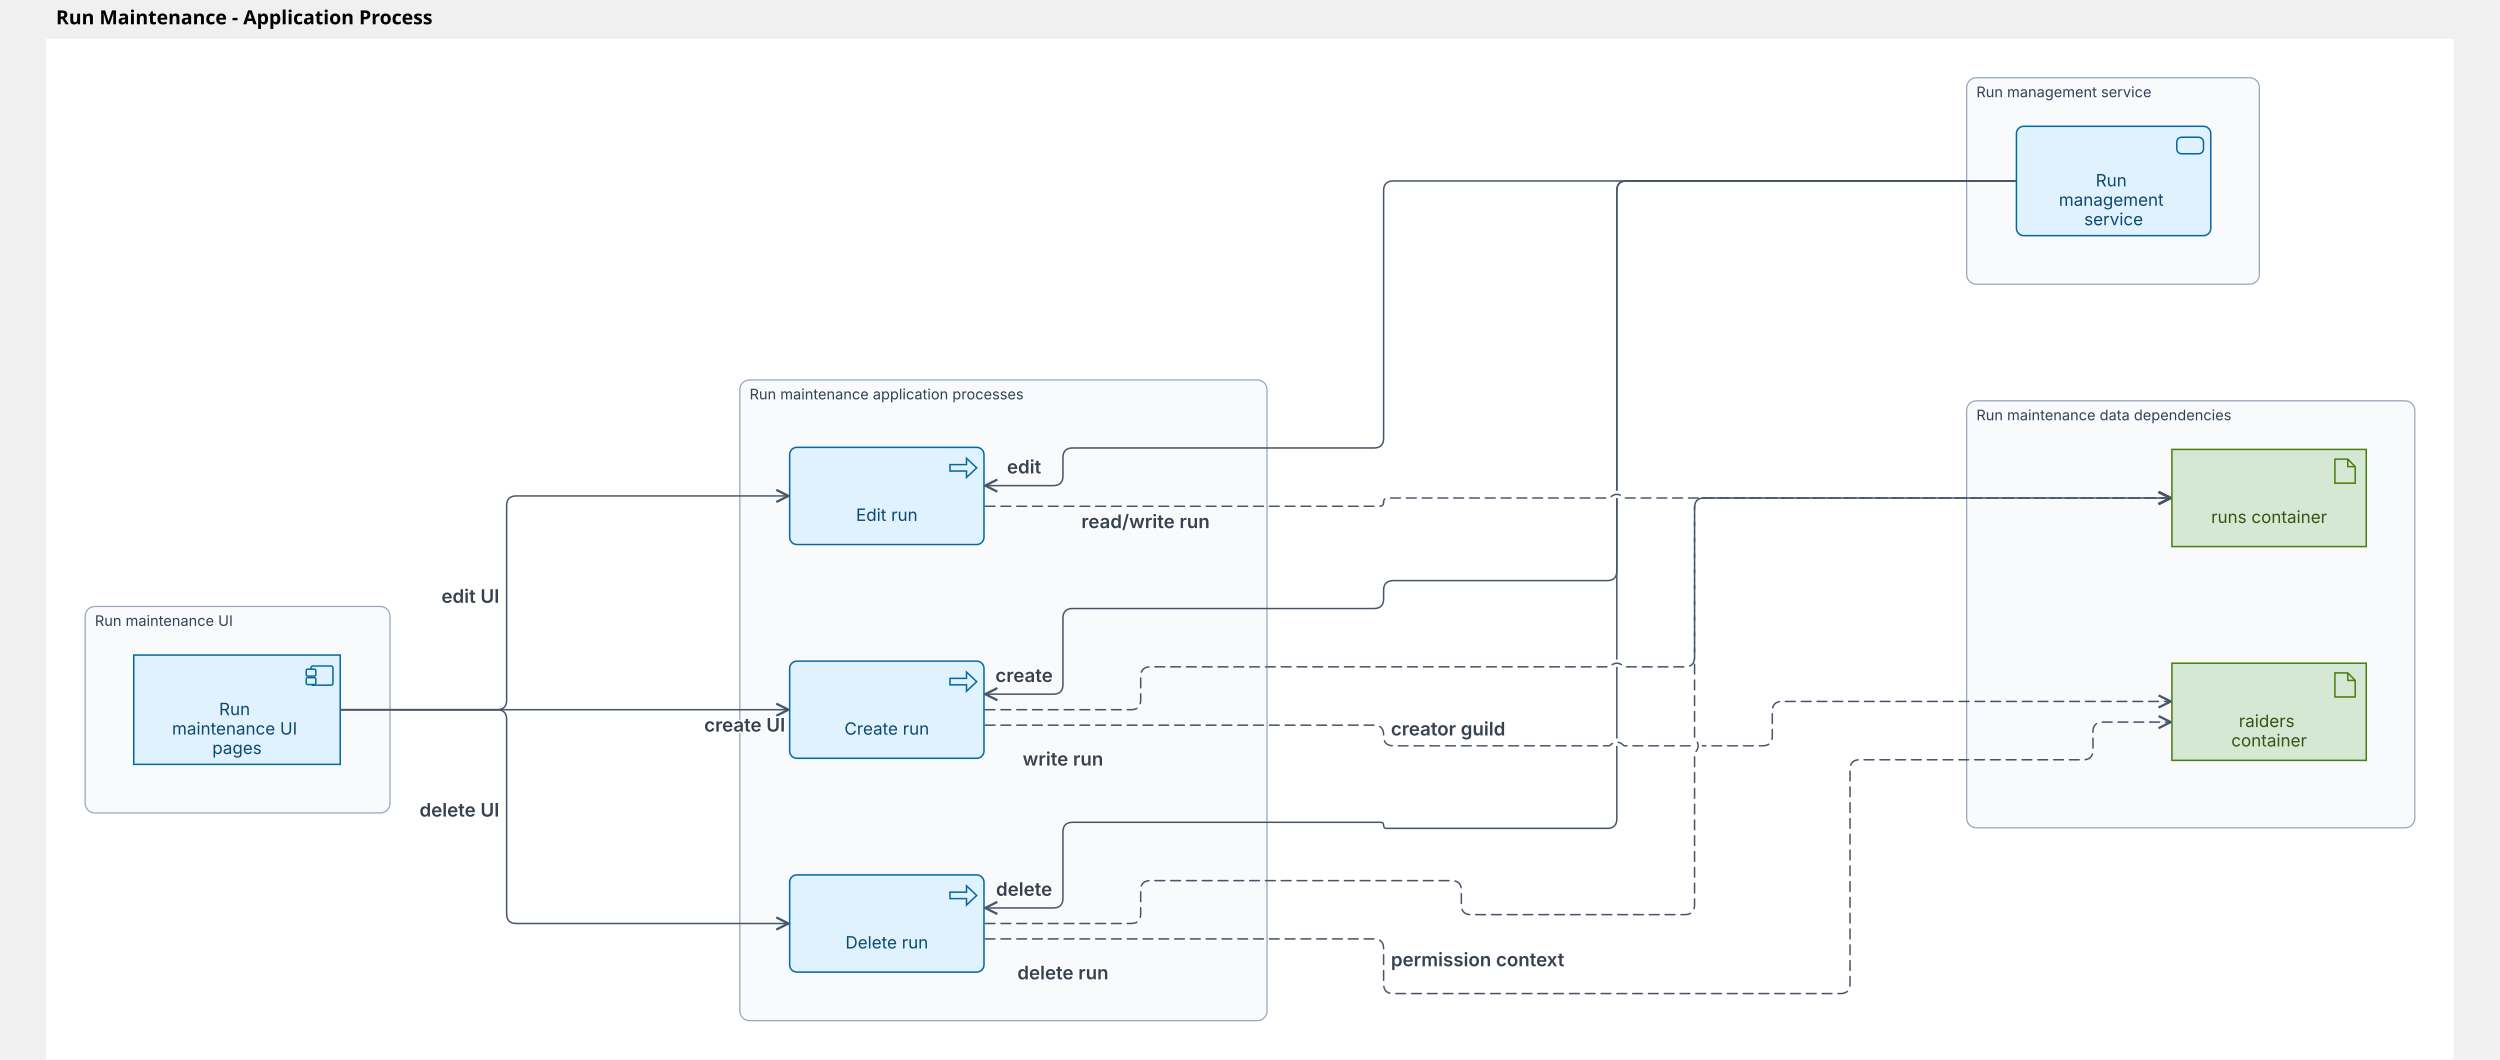
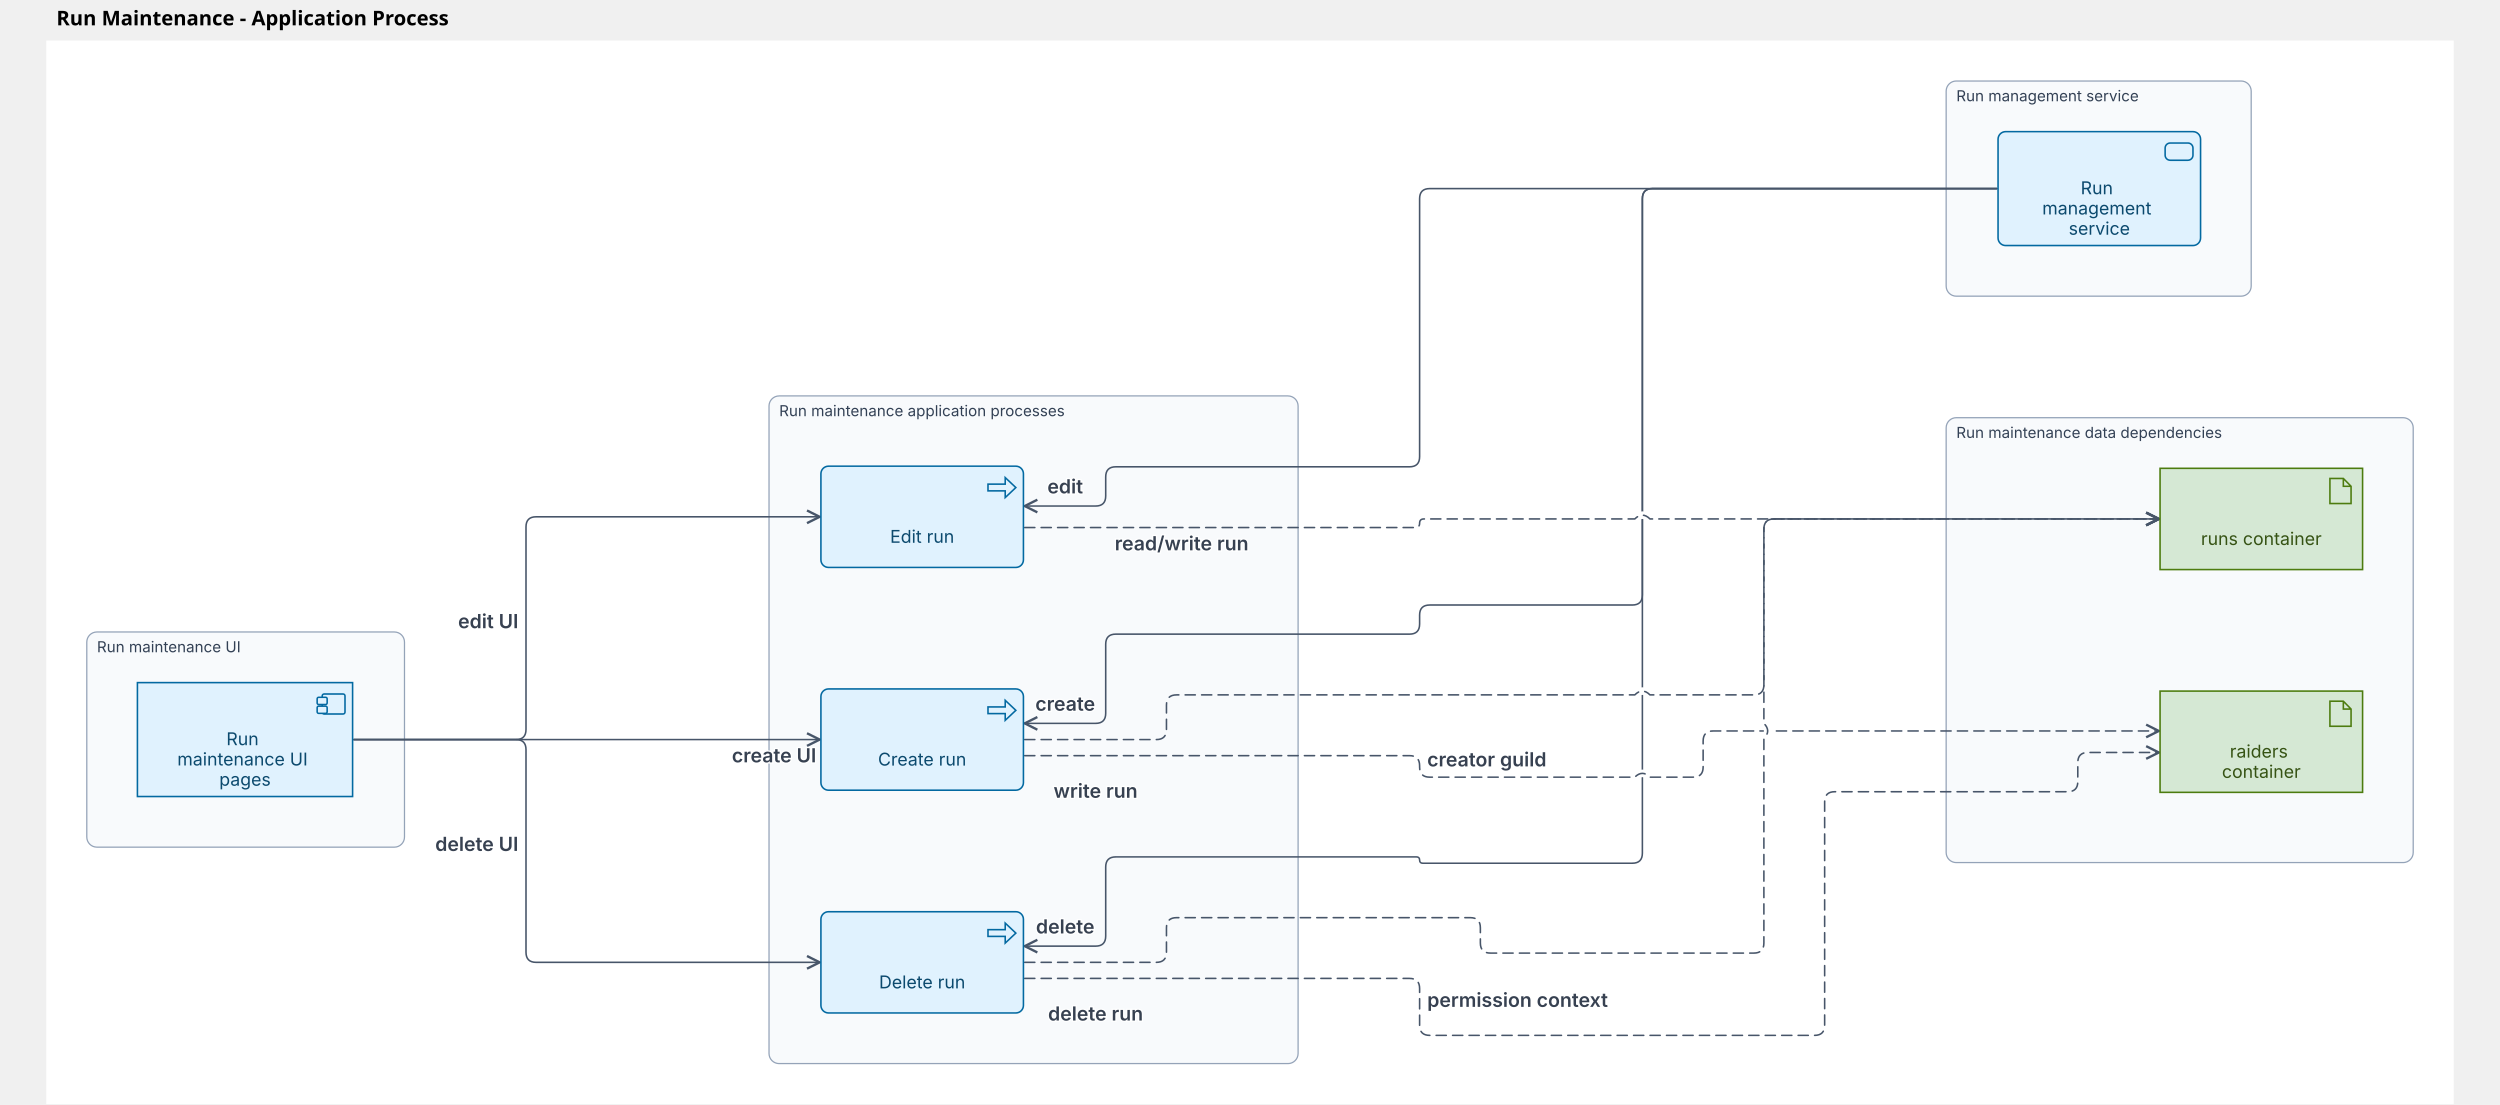
- <svg xmlns="http://www.w3.org/2000/svg" role="img" width="1982" height="840" viewBox="-20 -52 1982 872.3" data-arch-a11y="root" data-arch-a11y-viewbox="-20.0 -20.0 1982.0 840.3">
+ <svg xmlns="http://www.w3.org/2000/svg" role="img" width="1902" height="840" viewBox="-20 -52 1902 872.3" data-arch-a11y="root" data-arch-a11y-viewbox="-20.0 -20.0 1902.0 840.3">
  <text data-arch-a11y="visible-title" x="-12" y="-32" font-family="sans-serif" font-size="16" font-weight="bold">Run Maintenance - Application Process</text>
-   <rect x="-20.0" y="-20.0" width="1982.0" height="840.3" fill="#ffffff" />
+   <rect x="-20.0" y="-20.0" width="1902.0" height="840.3" fill="#ffffff" />
  <g font-family="Inter, &quot;Liberation Sans&quot;, &quot;Noto Sans&quot;, Arial, &quot;Helvetica Neue&quot;, &quot;Segoe UI&quot;, sans-serif" font-size="14">
    <g data-dediren-group-id="run-maintenance-ui">
      <rect x="12.0" y="447.3" width="251.0" height="170.0" rx="8" fill="#f8fafc" stroke="#94a3b8" stroke-width="1" />
      <text x="20.0" y="463.3" fill="#334155" font-size="12">Run maintenance UI</text>
    </g>
    <g data-dediren-group-id="run-maintenance-processes">
-       <rect x="551.0" y="260.8" width="434.0" height="527.5" rx="8" fill="#f8fafc" stroke="#94a3b8" stroke-width="1" />
+       <rect x="551.0" y="260.8" width="418.0" height="527.5" rx="8" fill="#f8fafc" stroke="#94a3b8" stroke-width="1" />
      <text x="559.0" y="276.8" fill="#334155" font-size="12">Run maintenance application processes</text>
    </g>
    <g data-dediren-group-id="run-maintenance-api-host">
-       <rect x="1561.0" y="12.0" width="241.0" height="170.0" rx="8" fill="#f8fafc" stroke="#94a3b8" stroke-width="1" />
-       <text x="1569.0" y="28.0" fill="#334155" font-size="12">Run management service</text>
+       <rect x="1481.0" y="12.0" width="241.0" height="170.0" rx="8" fill="#f8fafc" stroke="#94a3b8" stroke-width="1" />
+       <text x="1489.0" y="28.0" fill="#334155" font-size="12">Run management service</text>
    </g>
    <g data-dediren-group-id="run-maintenance-data">
-       <rect x="1561.0" y="278.0" width="369.0" height="351.5" rx="8" fill="#f8fafc" stroke="#94a3b8" stroke-width="1" />
-       <text x="1569.0" y="294.0" fill="#334155" font-size="12">Run maintenance data dependencies</text>
+       <rect x="1481.0" y="278.0" width="369.0" height="351.5" rx="8" fill="#f8fafc" stroke="#94a3b8" stroke-width="1" />
+       <text x="1489.0" y="294.0" fill="#334155" font-size="12">Run maintenance data dependencies</text>
    </g>
    <g data-dediren-edge-id="run-maintenance-ui-serves-create">
      <marker id="marker-end-run-maintenance-ui-serves-create" data-dediren-edge-marker-end="open_arrow" markerWidth="10" markerHeight="10" refX="9" refY="5" orient="auto">
        <path d="M 1 1 L 9 5 L 1 9" fill="none" stroke="#475569" stroke-width="1.5" />
      </marker>
      <path d="M 223.0 532.3 L 295.0 532.3 L 519.0 532.3 L 591.0 532.3" fill="none" stroke="#475569" stroke-width="1.25" stroke-linecap="round" stroke-linejoin="round" marker-end="url(#marker-end-run-maintenance-ui-serves-create)" />
      <text x="555.0" y="550.3" text-anchor="middle" fill="none" font-size="15.4" font-weight="600" stroke="#ffffff" stroke-width="2">create UI</text>
      <text x="555.0" y="550.3" text-anchor="middle" fill="#374151" font-size="15.4" font-weight="600">create UI</text>
    </g>
    <g data-dediren-edge-id="run-maintenance-ui-serves-edit">
      <marker id="marker-end-run-maintenance-ui-serves-edit" data-dediren-edge-marker-end="open_arrow" markerWidth="10" markerHeight="10" refX="9" refY="5" orient="auto">
        <path d="M 1 1 L 9 5 L 1 9" fill="none" stroke="#475569" stroke-width="1.5" />
      </marker>
      <path d="M 223.0 532.3 L 295.0 532.3 L 351.0 532.3 Q 359.0 532.3 359.0 524.3 L 359.0 364.3 Q 359.0 356.3 367.0 356.3 L 519.0 356.3 L 591.0 356.3" fill="none" stroke="#475569" stroke-width="1.25" stroke-linecap="round" stroke-linejoin="round" marker-end="url(#marker-end-run-maintenance-ui-serves-edit)" />
      <text x="353.0" y="444.3" text-anchor="end" fill="none" font-size="15.4" font-weight="600" stroke="#ffffff" stroke-width="2">edit UI</text>
      <text x="353.0" y="444.3" text-anchor="end" fill="#374151" font-size="15.4" font-weight="600">edit UI</text>
    </g>
    <g data-dediren-edge-id="run-maintenance-ui-serves-delete">
      <marker id="marker-end-run-maintenance-ui-serves-delete" data-dediren-edge-marker-end="open_arrow" markerWidth="10" markerHeight="10" refX="9" refY="5" orient="auto">
        <path d="M 1 1 L 9 5 L 1 9" fill="none" stroke="#475569" stroke-width="1.5" />
      </marker>
      <path d="M 223.0 532.3 L 295.0 532.3 L 351.0 532.3 Q 359.0 532.3 359.0 540.3 L 359.0 700.3 Q 359.0 708.3 367.0 708.3 L 519.0 708.3 L 591.0 708.3" fill="none" stroke="#475569" stroke-width="1.25" stroke-linecap="round" stroke-linejoin="round" marker-end="url(#marker-end-run-maintenance-ui-serves-delete)" />
      <text x="353.0" y="620.3" text-anchor="end" fill="none" font-size="15.4" font-weight="600" stroke="#ffffff" stroke-width="2">delete UI</text>
      <text x="353.0" y="620.3" text-anchor="end" fill="#374151" font-size="15.4" font-weight="600">delete UI</text>
    </g>
    <g data-dediren-edge-id="run-service-serves-create">
      <marker id="marker-end-run-service-serves-create" data-dediren-edge-marker-end="open_arrow" markerWidth="10" markerHeight="10" refX="9" refY="5" orient="auto">
        <path d="M 1 1 L 9 5 L 1 9" fill="none" stroke="#475569" stroke-width="1.5" />
      </marker>
-       <path d="M 1601.0 97.0 L 1529.0 97.0 L 1281.0 97.0 Q 1273.0 97.0 1273.0 105.0 L 1273.0 418.0 Q 1273.0 426.0 1265.0 426.0 L 1089.0 426.0 Q 1081.0 426.0 1081.0 434.0 L 1081.0 441.0 Q 1081.0 449.0 1073.0 449.0 L 1017.0 449.0 L 825.0 449.0 Q 817.0 449.0 817.0 457.0 L 817.0 511.5 Q 817.0 519.5 809.0 519.5 L 753.0 519.5" fill="none" stroke="#475569" stroke-width="1.25" stroke-linecap="round" stroke-linejoin="round" marker-end="url(#marker-end-run-service-serves-create)" />
+       <path d="M 1521.0 97.0 L 1449.0 97.0 L 1249.0 97.0 Q 1241.0 97.0 1241.0 105.0 L 1241.0 418.0 Q 1241.0 426.0 1233.0 426.0 L 1073.0 426.0 Q 1065.0 426.0 1065.0 434.0 L 1065.0 441.0 Q 1065.0 449.0 1057.0 449.0 L 1001.0 449.0 L 825.0 449.0 Q 817.0 449.0 817.0 457.0 L 817.0 511.5 Q 817.0 519.5 809.0 519.5 L 753.0 519.5" fill="none" stroke="#475569" stroke-width="1.25" stroke-linecap="round" stroke-linejoin="round" marker-end="url(#marker-end-run-service-serves-create)" />
      <text x="785.0" y="509.5" text-anchor="middle" fill="none" font-size="15.4" font-weight="600" stroke="#ffffff" stroke-width="2">create</text>
      <text x="785.0" y="509.5" text-anchor="middle" fill="#374151" font-size="15.4" font-weight="600">create</text>
    </g>
    <g data-dediren-edge-id="run-service-serves-edit">
      <marker id="marker-end-run-service-serves-edit" data-dediren-edge-marker-end="open_arrow" markerWidth="10" markerHeight="10" refX="9" refY="5" orient="auto">
        <path d="M 1 1 L 9 5 L 1 9" fill="none" stroke="#475569" stroke-width="1.5" />
      </marker>
-       <path d="M 1601.0 97.0 L 1529.0 97.0 L 1089.0 97.0 Q 1081.0 97.0 1081.0 105.0 L 1081.0 308.8 Q 1081.0 316.8 1073.0 316.8 L 1017.0 316.8 L 825.0 316.8 Q 817.0 316.8 817.0 324.8 L 817.0 339.8 Q 817.0 347.8 809.0 347.8 L 753.0 347.8" fill="none" stroke="#475569" stroke-width="1.25" stroke-linecap="round" stroke-linejoin="round" marker-end="url(#marker-end-run-service-serves-edit)" />
+       <path d="M 1521.0 97.0 L 1449.0 97.0 L 1073.0 97.0 Q 1065.0 97.0 1065.0 105.0 L 1065.0 308.8 Q 1065.0 316.8 1057.0 316.8 L 1001.0 316.8 L 825.0 316.8 Q 817.0 316.8 817.0 324.8 L 817.0 339.8 Q 817.0 347.8 809.0 347.8 L 753.0 347.8" fill="none" stroke="#475569" stroke-width="1.25" stroke-linecap="round" stroke-linejoin="round" marker-end="url(#marker-end-run-service-serves-edit)" />
      <text x="785.0" y="337.8" text-anchor="middle" fill="none" font-size="15.4" font-weight="600" stroke="#ffffff" stroke-width="2">edit</text>
      <text x="785.0" y="337.8" text-anchor="middle" fill="#374151" font-size="15.4" font-weight="600">edit</text>
    </g>
    <g data-dediren-edge-id="run-service-serves-delete">
      <marker id="marker-end-run-service-serves-delete" data-dediren-edge-marker-end="open_arrow" markerWidth="10" markerHeight="10" refX="9" refY="5" orient="auto">
        <path d="M 1 1 L 9 5 L 1 9" fill="none" stroke="#475569" stroke-width="1.5" />
      </marker>
-       <path d="M 1601.0 97.0 L 1529.0 97.0 L 1281.0 97.0 Q 1273.0 97.0 1273.0 105.0 L 1273.0 622.0 Q 1273.0 630.0 1265.0 630.0 L 1083.5 630.0 Q 1081.0 630.0 1081.0 627.5 L 1081.0 627.5 Q 1081.0 625.0 1078.5 625.0 L 1017.0 625.0 L 825.0 625.0 Q 817.0 625.0 817.0 633.0 L 817.0 687.5 Q 817.0 695.5 809.0 695.5 L 753.0 695.5" fill="none" stroke="#475569" stroke-width="1.25" stroke-linecap="round" stroke-linejoin="round" marker-end="url(#marker-end-run-service-serves-delete)" />
+       <path d="M 1521.0 97.0 L 1449.0 97.0 L 1249.0 97.0 Q 1241.0 97.0 1241.0 105.0 L 1241.0 622.0 Q 1241.0 630.0 1233.0 630.0 L 1067.5 630.0 Q 1065.0 630.0 1065.0 627.5 L 1065.0 627.5 Q 1065.0 625.0 1062.5 625.0 L 1001.0 625.0 L 825.0 625.0 Q 817.0 625.0 817.0 633.0 L 817.0 687.5 Q 817.0 695.5 809.0 695.5 L 753.0 695.5" fill="none" stroke="#475569" stroke-width="1.25" stroke-linecap="round" stroke-linejoin="round" marker-end="url(#marker-end-run-service-serves-delete)" />
      <text x="785.0" y="685.5" text-anchor="middle" fill="none" font-size="15.4" font-weight="600" stroke="#ffffff" stroke-width="2">delete</text>
      <text x="785.0" y="685.5" text-anchor="middle" fill="#374151" font-size="15.4" font-weight="600">delete</text>
    </g>
    <g data-dediren-edge-id="create-run-accesses-runs">
      <marker id="marker-end-create-run-accesses-runs" data-dediren-edge-marker-end="open_arrow" markerWidth="10" markerHeight="10" refX="9" refY="5" orient="auto">
        <path d="M 1 1 L 9 5 L 1 9" fill="none" stroke="#475569" stroke-width="1.5" />
      </marker>
      <g data-dediren-line-jump-masks="create-run-accesses-runs">
-         <path d="M 1267.0 497.0 Q 1273.0 491.0 1279.0 497.0" fill="none" stroke="#ffffff" stroke-width="6" />
+         <path d="M 1235.0 497.0 Q 1241.0 491.0 1247.0 497.0" fill="none" stroke="#ffffff" stroke-width="6" />
      </g>
-       <path d="M 753.0 532.3 L 873.0 532.3 Q 881.0 532.3 881.0 524.3 L 881.0 505.0 Q 881.0 497.0 889.0 497.0 L 1017.0 497.0 L 1267.0 497.0 Q 1273.0 491.0 1279.0 497.0 L 1329.0 497.0 Q 1337.0 497.0 1337.0 489.0 L 1337.0 366.0 Q 1337.0 358.0 1345.0 358.0 L 1529.0 358.0 L 1729.0 358.0" fill="none" stroke="#475569" stroke-width="1.25" stroke-linecap="round" stroke-linejoin="round" stroke-dasharray="8 5" marker-end="url(#marker-end-create-run-accesses-runs)" />
-       <text x="817.0" y="578.3" text-anchor="middle" fill="none" font-size="15.4" font-weight="600" stroke="#ffffff" stroke-width="2">write run</text>
-       <text x="817.0" y="578.3" text-anchor="middle" fill="#374151" font-size="15.4" font-weight="600">write run</text>
+       <path d="M 753.0 532.3 L 857.0 532.3 Q 865.0 532.3 865.0 524.3 L 865.0 505.0 Q 865.0 497.0 873.0 497.0 L 1001.0 497.0 L 1235.0 497.0 Q 1241.0 491.0 1247.0 497.0 L 1329.0 497.0 Q 1337.0 497.0 1337.0 489.0 L 1337.0 366.0 Q 1337.0 358.0 1345.0 358.0 L 1449.0 358.0 L 1649.0 358.0" fill="none" stroke="#475569" stroke-width="1.25" stroke-linecap="round" stroke-linejoin="round" stroke-dasharray="8 5" marker-end="url(#marker-end-create-run-accesses-runs)" />
+       <text x="809.0" y="578.3" text-anchor="middle" fill="none" font-size="15.4" font-weight="600" stroke="#ffffff" stroke-width="2">write run</text>
+       <text x="809.0" y="578.3" text-anchor="middle" fill="#374151" font-size="15.4" font-weight="600">write run</text>
    </g>
    <g data-dediren-edge-id="create-run-accesses-raiders">
      <marker id="marker-end-create-run-accesses-raiders" data-dediren-edge-marker-end="open_arrow" markerWidth="10" markerHeight="10" refX="9" refY="5" orient="auto">
        <path d="M 1 1 L 9 5 L 1 9" fill="none" stroke="#475569" stroke-width="1.5" />
      </marker>
      <g data-dediren-line-jump-masks="create-run-accesses-raiders">
-         <path d="M 1267.0 562.0 Q 1273.0 556.0 1279.0 562.0" fill="none" stroke="#ffffff" stroke-width="6" />
+         <path d="M 1235.0 562.0 Q 1241.0 556.0 1247.0 562.0" fill="none" stroke="#ffffff" stroke-width="6" />
      </g>
-       <path d="M 753.0 545.0 L 1017.0 545.0 L 1073.0 545.0 Q 1081.0 545.0 1081.0 553.0 L 1081.0 554.0 Q 1081.0 562.0 1089.0 562.0 L 1267.0 562.0 Q 1273.0 556.0 1279.0 562.0 L 1393.0 562.0 Q 1401.0 562.0 1401.0 554.0 L 1401.0 533.5 Q 1401.0 525.5 1409.0 525.5 L 1529.0 525.5 L 1729.0 525.5" fill="none" stroke="#475569" stroke-width="1.25" stroke-linecap="round" stroke-linejoin="round" stroke-dasharray="8 5" marker-end="url(#marker-end-create-run-accesses-raiders)" />
-       <text x="1087.0" y="553.5" text-anchor="start" fill="none" font-size="15.4" font-weight="600" stroke="#ffffff" stroke-width="2">creator guild</text>
-       <text x="1087.0" y="553.5" text-anchor="start" fill="#374151" font-size="15.4" font-weight="600">creator guild</text>
+       <path d="M 753.0 545.0 L 1001.0 545.0 L 1057.0 545.0 Q 1065.0 545.0 1065.0 553.0 L 1065.0 554.0 Q 1065.0 562.0 1073.0 562.0 L 1235.0 562.0 Q 1241.0 556.0 1247.0 562.0 L 1281.0 562.0 Q 1289.0 562.0 1289.0 554.0 L 1289.0 533.5 Q 1289.0 525.5 1297.0 525.5 L 1449.0 525.5 L 1649.0 525.5" fill="none" stroke="#475569" stroke-width="1.25" stroke-linecap="round" stroke-linejoin="round" stroke-dasharray="8 5" marker-end="url(#marker-end-create-run-accesses-raiders)" />
+       <text x="1071.0" y="553.5" text-anchor="start" fill="none" font-size="15.4" font-weight="600" stroke="#ffffff" stroke-width="2">creator guild</text>
+       <text x="1071.0" y="553.5" text-anchor="start" fill="#374151" font-size="15.4" font-weight="600">creator guild</text>
    </g>
    <g data-dediren-edge-id="edit-run-accesses-runs">
      <marker id="marker-end-edit-run-accesses-runs" data-dediren-edge-marker-end="open_arrow" markerWidth="10" markerHeight="10" refX="9" refY="5" orient="auto">
        <path d="M 1 1 L 9 5 L 1 9" fill="none" stroke="#475569" stroke-width="1.5" />
      </marker>
      <g data-dediren-line-jump-masks="edit-run-accesses-runs">
-         <path d="M 1267.0 358.0 Q 1273.0 352.0 1279.0 358.0" fill="none" stroke="#ffffff" stroke-width="6" />
+         <path d="M 1235.0 358.0 Q 1241.0 352.0 1247.0 358.0" fill="none" stroke="#ffffff" stroke-width="6" />
      </g>
-       <path d="M 753.0 364.8 L 1017.0 364.8 L 1077.6 364.8 Q 1081.0 364.8 1081.0 361.4 L 1081.0 361.4 Q 1081.0 358.0 1084.4 358.0 L 1267.0 358.0 Q 1273.0 352.0 1279.0 358.0 L 1529.0 358.0 L 1729.0 358.0" fill="none" stroke="#475569" stroke-width="1.25" stroke-linecap="round" stroke-linejoin="round" stroke-dasharray="8 5" marker-end="url(#marker-end-edit-run-accesses-runs)" />
-       <text x="885.0" y="382.8" text-anchor="middle" fill="none" font-size="15.4" font-weight="600" stroke="#ffffff" stroke-width="2">read/write run</text>
-       <text x="885.0" y="382.8" text-anchor="middle" fill="#374151" font-size="15.4" font-weight="600">read/write run</text>
+       <path d="M 753.0 364.8 L 1001.0 364.8 L 1061.6 364.8 Q 1065.0 364.8 1065.0 361.4 L 1065.0 361.4 Q 1065.0 358.0 1068.4 358.0 L 1235.0 358.0 Q 1241.0 352.0 1247.0 358.0 L 1449.0 358.0 L 1649.0 358.0" fill="none" stroke="#475569" stroke-width="1.25" stroke-linecap="round" stroke-linejoin="round" stroke-dasharray="8 5" marker-end="url(#marker-end-edit-run-accesses-runs)" />
+       <text x="877.0" y="382.8" text-anchor="middle" fill="none" font-size="15.4" font-weight="600" stroke="#ffffff" stroke-width="2">read/write run</text>
+       <text x="877.0" y="382.8" text-anchor="middle" fill="#374151" font-size="15.4" font-weight="600">read/write run</text>
    </g>
    <g data-dediren-edge-id="delete-run-accesses-runs">
      <marker id="marker-end-delete-run-accesses-runs" data-dediren-edge-marker-end="open_arrow" markerWidth="10" markerHeight="10" refX="9" refY="5" orient="auto">
        <path d="M 1 1 L 9 5 L 1 9" fill="none" stroke="#475569" stroke-width="1.5" />
      </marker>
      <g data-dediren-line-jump-masks="delete-run-accesses-runs">
-         <path d="M 1337.0 556.0 Q 1343.0 562.0 1337.0 568.0" fill="none" stroke="#ffffff" stroke-width="6" />
+         <path d="M 1337.0 519.5 Q 1343.0 525.5 1337.0 531.5" fill="none" stroke="#ffffff" stroke-width="6" />
      </g>
-       <path d="M 753.0 708.3 L 873.0 708.3 Q 881.0 708.3 881.0 700.3 L 881.0 681.0 Q 881.0 673.0 889.0 673.0 L 1017.0 673.0 L 1137.0 673.0 Q 1145.0 673.0 1145.0 681.0 L 1145.0 693.0 Q 1145.0 701.0 1153.0 701.0 L 1329.0 701.0 Q 1337.0 701.0 1337.0 693.0 L 1337.0 568.0 Q 1343.0 562.0 1337.0 556.0 L 1337.0 366.0 Q 1337.0 358.0 1345.0 358.0 L 1529.0 358.0 L 1729.0 358.0" fill="none" stroke="#475569" stroke-width="1.25" stroke-linecap="round" stroke-linejoin="round" stroke-dasharray="8 5" marker-end="url(#marker-end-delete-run-accesses-runs)" />
-       <text x="817.0" y="754.3" text-anchor="middle" fill="none" font-size="15.4" font-weight="600" stroke="#ffffff" stroke-width="2">delete run</text>
-       <text x="817.0" y="754.3" text-anchor="middle" fill="#374151" font-size="15.4" font-weight="600">delete run</text>
+       <path d="M 753.0 708.3 L 857.0 708.3 Q 865.0 708.3 865.0 700.3 L 865.0 681.0 Q 865.0 673.0 873.0 673.0 L 1001.0 673.0 L 1105.0 673.0 Q 1113.0 673.0 1113.0 681.0 L 1113.0 693.0 Q 1113.0 701.0 1121.0 701.0 L 1329.0 701.0 Q 1337.0 701.0 1337.0 693.0 L 1337.0 531.5 Q 1343.0 525.5 1337.0 519.5 L 1337.0 366.0 Q 1337.0 358.0 1345.0 358.0 L 1449.0 358.0 L 1649.0 358.0" fill="none" stroke="#475569" stroke-width="1.25" stroke-linecap="round" stroke-linejoin="round" stroke-dasharray="8 5" marker-end="url(#marker-end-delete-run-accesses-runs)" />
+       <text x="809.0" y="754.3" text-anchor="middle" fill="none" font-size="15.4" font-weight="600" stroke="#ffffff" stroke-width="2">delete run</text>
+       <text x="809.0" y="754.3" text-anchor="middle" fill="#374151" font-size="15.4" font-weight="600">delete run</text>
    </g>
    <g data-dediren-edge-id="delete-run-accesses-raiders">
      <marker id="marker-end-delete-run-accesses-raiders" data-dediren-edge-marker-end="open_arrow" markerWidth="10" markerHeight="10" refX="9" refY="5" orient="auto">
        <path d="M 1 1 L 9 5 L 1 9" fill="none" stroke="#475569" stroke-width="1.5" />
      </marker>
-       <path d="M 753.0 721.0 L 1017.0 721.0 L 1073.0 721.0 Q 1081.0 721.0 1081.0 729.0 L 1081.0 758.0 Q 1081.0 766.0 1089.0 766.0 L 1457.0 766.0 Q 1465.0 766.0 1465.0 758.0 L 1465.0 581.5 Q 1465.0 573.5 1473.0 573.5 L 1529.0 573.5 L 1657.0 573.5 Q 1665.0 573.5 1665.0 565.5 L 1665.0 550.5 Q 1665.0 542.5 1673.0 542.5 L 1729.0 542.5" fill="none" stroke="#475569" stroke-width="1.25" stroke-linecap="round" stroke-linejoin="round" stroke-dasharray="8 5" marker-end="url(#marker-end-delete-run-accesses-raiders)" />
-       <text x="1087.0" y="743.5" text-anchor="start" fill="none" font-size="15.4" font-weight="600" stroke="#ffffff" stroke-width="2">permission context</text>
-       <text x="1087.0" y="743.5" text-anchor="start" fill="#374151" font-size="15.4" font-weight="600">permission context</text>
+       <path d="M 753.0 721.0 L 1001.0 721.0 L 1057.0 721.0 Q 1065.0 721.0 1065.0 729.0 L 1065.0 758.0 Q 1065.0 766.0 1073.0 766.0 L 1377.0 766.0 Q 1385.0 766.0 1385.0 758.0 L 1385.0 581.5 Q 1385.0 573.5 1393.0 573.5 L 1449.0 573.5 L 1577.0 573.5 Q 1585.0 573.5 1585.0 565.5 L 1585.0 550.5 Q 1585.0 542.5 1593.0 542.5 L 1649.0 542.5" fill="none" stroke="#475569" stroke-width="1.25" stroke-linecap="round" stroke-linejoin="round" stroke-dasharray="8 5" marker-end="url(#marker-end-delete-run-accesses-raiders)" />
+       <text x="1071.0" y="743.5" text-anchor="start" fill="none" font-size="15.4" font-weight="600" stroke="#ffffff" stroke-width="2">permission context</text>
+       <text x="1071.0" y="743.5" text-anchor="start" fill="#374151" font-size="15.4" font-weight="600">permission context</text>
    </g>
    <g data-dediren-node-id="run-maintenance-ui-entry">
      <rect data-dediren-node-shape="archimate_rectangle" x="52.0" y="487.3" width="170.0" height="90.0" rx="0" fill="#e0f2fe" stroke="#0369a1" stroke-width="1.25" />
      <g data-dediren-node-decorator="archimate_application_component" data-dediren-icon-kind="component" data-dediren-icon-size="22">
        <rect x="198.0" y="496.3" width="18.0" height="15.8" rx="1.5" fill="#e0f2fe" stroke="#0369a1" stroke-width="1.25" />
        <rect x="194.0" y="498.9" width="7.9" height="5.7" rx="1.2" fill="#e0f2fe" stroke="#0369a1" stroke-width="1.25" />
        <rect x="194.0" y="505.9" width="7.9" height="5.7" rx="1.2" fill="#e0f2fe" stroke="#0369a1" stroke-width="1.25" />
      </g>
      <text x="137.0" y="531.7" text-anchor="middle" dominant-baseline="middle" fill="#0c4a6e" font-size="14.0">
        <tspan x="137.0" dy="0" textLength="25.6" lengthAdjust="spacing">Run</tspan>
        <tspan x="137.0" dy="16.0" textLength="98.0" lengthAdjust="spacing">maintenance UI</tspan>
        <tspan x="137.0" dy="16.0" textLength="38.1" lengthAdjust="spacing">pages</tspan>
      </text>
    </g>
    <g data-dediren-node-id="create-run-process">
      <rect data-dediren-node-shape="archimate_rounded_rectangle" x="592.0" y="492.3" width="160.0" height="80.0" rx="6" fill="#e0f2fe" stroke="#0369a1" stroke-width="1.25" />
      <g data-dediren-node-decorator="archimate_application_process" data-dediren-icon-kind="process" data-dediren-icon-size="22">
        <path data-dediren-icon-part="process-arrow" d="M 724.0 506.5 L 737.6 506.5 L 737.6 501.3 L 746.0 509.2 L 737.6 517.1 L 737.6 511.8 L 724.0 511.8 Z" fill="#e0f2fe" stroke="#0369a1" stroke-width="1.25" />
      </g>
      <text x="672.0" y="547.8" text-anchor="middle" dominant-baseline="middle" fill="#0c4a6e" font-size="14.0" textLength="66.1" lengthAdjust="spacing">Create run</text>
    </g>
    <g data-dediren-node-id="edit-run-process">
      <rect data-dediren-node-shape="archimate_rounded_rectangle" x="592.0" y="316.3" width="160.0" height="80.0" rx="6" fill="#e0f2fe" stroke="#0369a1" stroke-width="1.25" />
      <g data-dediren-node-decorator="archimate_application_process" data-dediren-icon-kind="process" data-dediren-icon-size="22">
        <path data-dediren-icon-part="process-arrow" d="M 724.0 330.5 L 737.6 330.5 L 737.6 325.3 L 746.0 333.2 L 737.6 341.1 L 737.6 335.8 L 724.0 335.8 Z" fill="#e0f2fe" stroke="#0369a1" stroke-width="1.25" />
      </g>
      <text x="672.0" y="371.8" text-anchor="middle" dominant-baseline="middle" fill="#0c4a6e" font-size="14.0" textLength="48.2" lengthAdjust="spacing">Edit run</text>
    </g>
    <g data-dediren-node-id="delete-run-process">
      <rect data-dediren-node-shape="archimate_rounded_rectangle" x="592.0" y="668.3" width="160.0" height="80.0" rx="6" fill="#e0f2fe" stroke="#0369a1" stroke-width="1.25" />
      <g data-dediren-node-decorator="archimate_application_process" data-dediren-icon-kind="process" data-dediren-icon-size="22">
        <path data-dediren-icon-part="process-arrow" d="M 724.0 682.5 L 737.6 682.5 L 737.6 677.3 L 746.0 685.2 L 737.6 693.1 L 737.6 687.8 L 724.0 687.8 Z" fill="#e0f2fe" stroke="#0369a1" stroke-width="1.25" />
      </g>
      <text x="672.0" y="723.8" text-anchor="middle" dominant-baseline="middle" fill="#0c4a6e" font-size="14.0" textLength="64.5" lengthAdjust="spacing">Delete run</text>
    </g>
    <g data-dediren-node-id="run-management-service">
-       <rect data-dediren-node-shape="archimate_rounded_rectangle" x="1602.0" y="52.0" width="160.0" height="90.0" rx="6" fill="#e0f2fe" stroke="#0369a1" stroke-width="1.25" />
+       <rect data-dediren-node-shape="archimate_rounded_rectangle" x="1522.0" y="52.0" width="160.0" height="90.0" rx="6" fill="#e0f2fe" stroke="#0369a1" stroke-width="1.25" />
      <g data-dediren-node-decorator="archimate_application_service" data-dediren-icon-kind="service" data-dediren-icon-size="22">
-         <rect x="1734.0" y="61.0" width="22.0" height="13.6" rx="4.0" fill="#e0f2fe" stroke="#0369a1" stroke-width="1.25" />
+         <rect x="1654.0" y="61.0" width="22.0" height="13.6" rx="4.0" fill="#e0f2fe" stroke="#0369a1" stroke-width="1.25" />
      </g>
-       <text x="1682.0" y="96.4" text-anchor="middle" dominant-baseline="middle" fill="#0c4a6e" font-size="14.0">
-         <tspan x="1682.0" dy="0" textLength="25.6" lengthAdjust="spacing">Run</tspan>
-         <tspan x="1682.0" dy="16.0" textLength="81.7" lengthAdjust="spacing">management</tspan>
-         <tspan x="1682.0" dy="16.0" textLength="44.3" lengthAdjust="spacing">service</tspan>
+       <text x="1602.0" y="96.4" text-anchor="middle" dominant-baseline="middle" fill="#0c4a6e" font-size="14.0">
+         <tspan x="1602.0" dy="0" textLength="25.6" lengthAdjust="spacing">Run</tspan>
+         <tspan x="1602.0" dy="16.0" textLength="81.7" lengthAdjust="spacing">management</tspan>
+         <tspan x="1602.0" dy="16.0" textLength="44.3" lengthAdjust="spacing">service</tspan>
      </text>
    </g>
    <g data-dediren-node-id="cosmos-runs">
-       <rect data-dediren-node-shape="archimate_rectangle" x="1730.0" y="318.0" width="160.0" height="80.0" rx="0" fill="#d5e8d4" stroke="#4d7c0f" stroke-width="1.25" />
+       <rect data-dediren-node-shape="archimate_rectangle" x="1650.0" y="318.0" width="160.0" height="80.0" rx="0" fill="#d5e8d4" stroke="#4d7c0f" stroke-width="1.25" />
      <g data-dediren-node-decorator="archimate_artifact" data-dediren-icon-kind="artifact" data-dediren-icon-size="22">
-         <path data-dediren-icon-part="artifact-document" d="M 1864.2 326.0 L 1874.8 326.0 L 1880.9 332.2 L 1880.9 345.8 L 1864.2 345.8 Z M 1874.8 326.0 L 1874.8 332.2 L 1880.9 332.2" fill="#d5e8d4" stroke="#4d7c0f" stroke-width="1.25" />
+         <path data-dediren-icon-part="artifact-document" d="M 1784.2 326.0 L 1794.8 326.0 L 1800.9 332.2 L 1800.9 345.8 L 1784.2 345.8 Z M 1794.8 326.0 L 1794.8 332.2 L 1800.9 332.2" fill="#d5e8d4" stroke="#4d7c0f" stroke-width="1.25" />
      </g>
-       <text x="1810.0" y="373.5" text-anchor="middle" dominant-baseline="middle" fill="#365314" font-size="14.0" textLength="88.7" lengthAdjust="spacing">runs container</text>
+       <text x="1730.0" y="373.5" text-anchor="middle" dominant-baseline="middle" fill="#365314" font-size="14.0" textLength="88.7" lengthAdjust="spacing">runs container</text>
    </g>
    <g data-dediren-node-id="cosmos-raiders">
-       <rect data-dediren-node-shape="archimate_rectangle" x="1730.0" y="494.0" width="160.0" height="80.0" rx="0" fill="#d5e8d4" stroke="#4d7c0f" stroke-width="1.25" />
+       <rect data-dediren-node-shape="archimate_rectangle" x="1650.0" y="494.0" width="160.0" height="80.0" rx="0" fill="#d5e8d4" stroke="#4d7c0f" stroke-width="1.25" />
      <g data-dediren-node-decorator="archimate_artifact" data-dediren-icon-kind="artifact" data-dediren-icon-size="22">
-         <path data-dediren-icon-part="artifact-document" d="M 1864.2 502.0 L 1874.8 502.0 L 1880.9 508.2 L 1880.9 521.8 L 1864.2 521.8 Z M 1874.8 502.0 L 1874.8 508.2 L 1880.9 508.2" fill="#d5e8d4" stroke="#4d7c0f" stroke-width="1.25" />
+         <path data-dediren-icon-part="artifact-document" d="M 1784.2 502.0 L 1794.8 502.0 L 1800.9 508.2 L 1800.9 521.8 L 1784.2 521.8 Z M 1794.8 502.0 L 1794.8 508.2 L 1800.9 508.2" fill="#d5e8d4" stroke="#4d7c0f" stroke-width="1.25" />
      </g>
-       <text x="1810.0" y="541.5" text-anchor="middle" dominant-baseline="middle" fill="#365314" font-size="14.0">
-         <tspan x="1810.0" dy="0" textLength="42.7" lengthAdjust="spacing">raiders</tspan>
-         <tspan x="1810.0" dy="16.0" textLength="57.5" lengthAdjust="spacing">container</tspan>
+       <text x="1730.0" y="541.5" text-anchor="middle" dominant-baseline="middle" fill="#365314" font-size="14.0">
+         <tspan x="1730.0" dy="0" textLength="42.7" lengthAdjust="spacing">raiders</tspan>
+         <tspan x="1730.0" dy="16.0" textLength="57.5" lengthAdjust="spacing">container</tspan>
      </text>
    </g>
  </g>
</svg>
